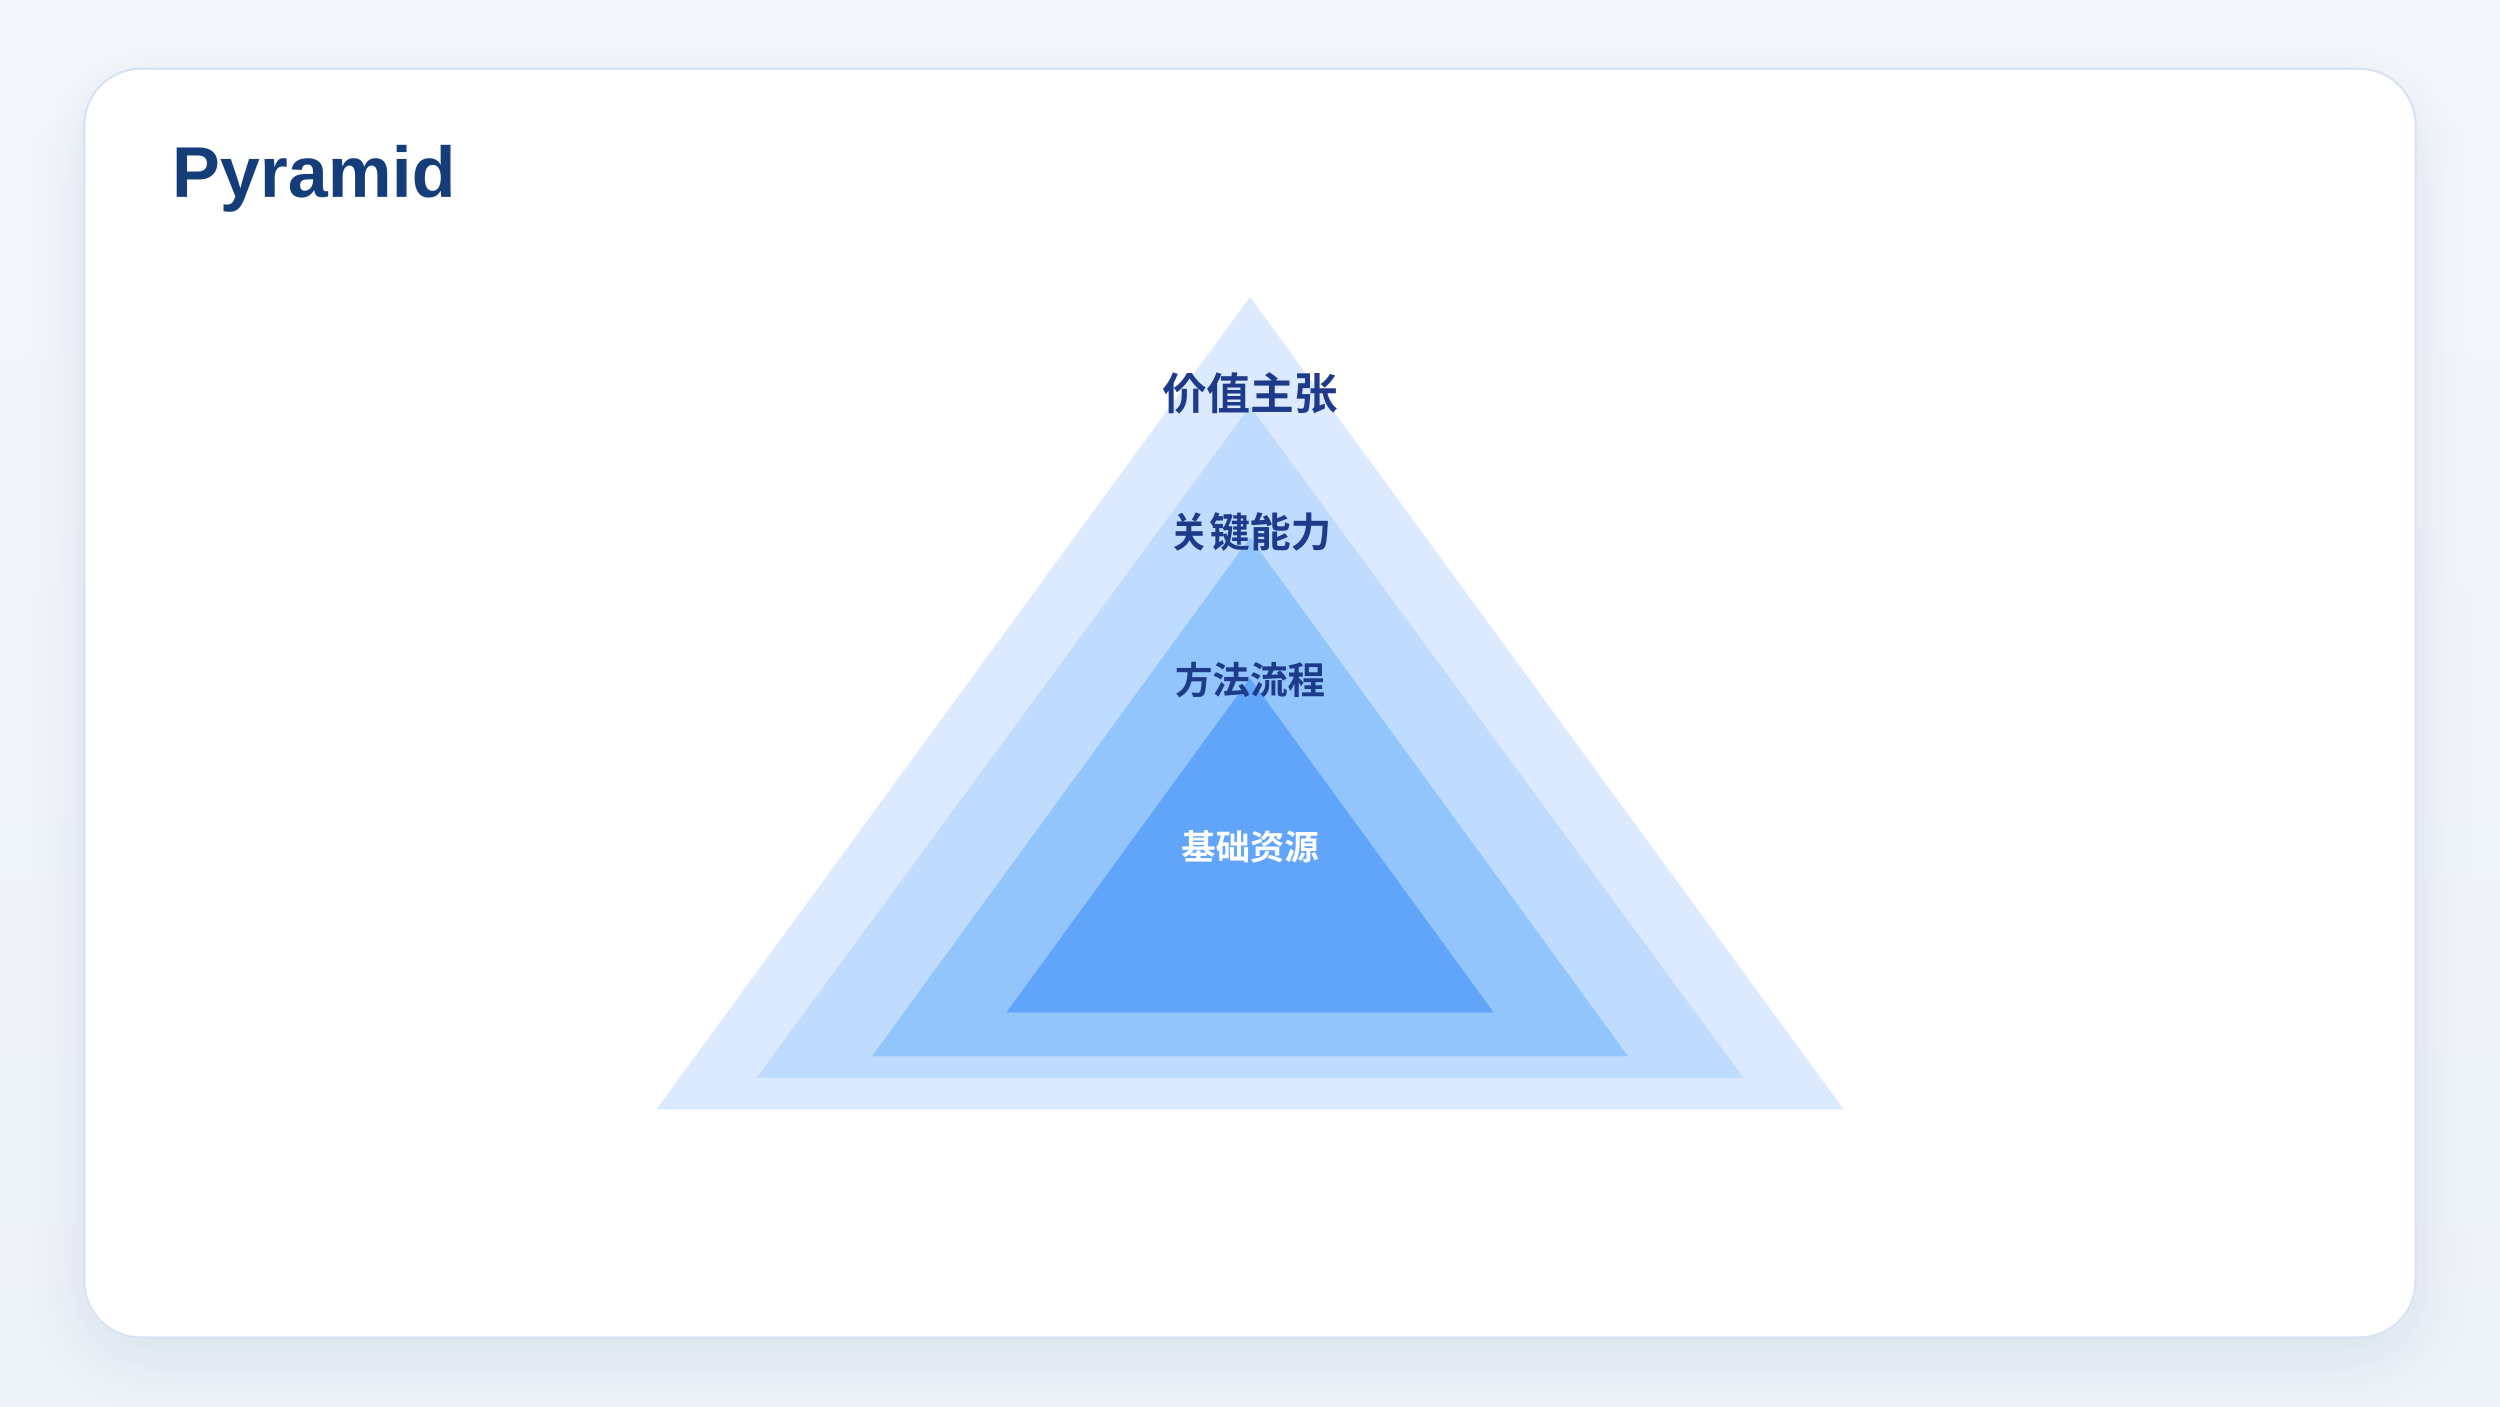
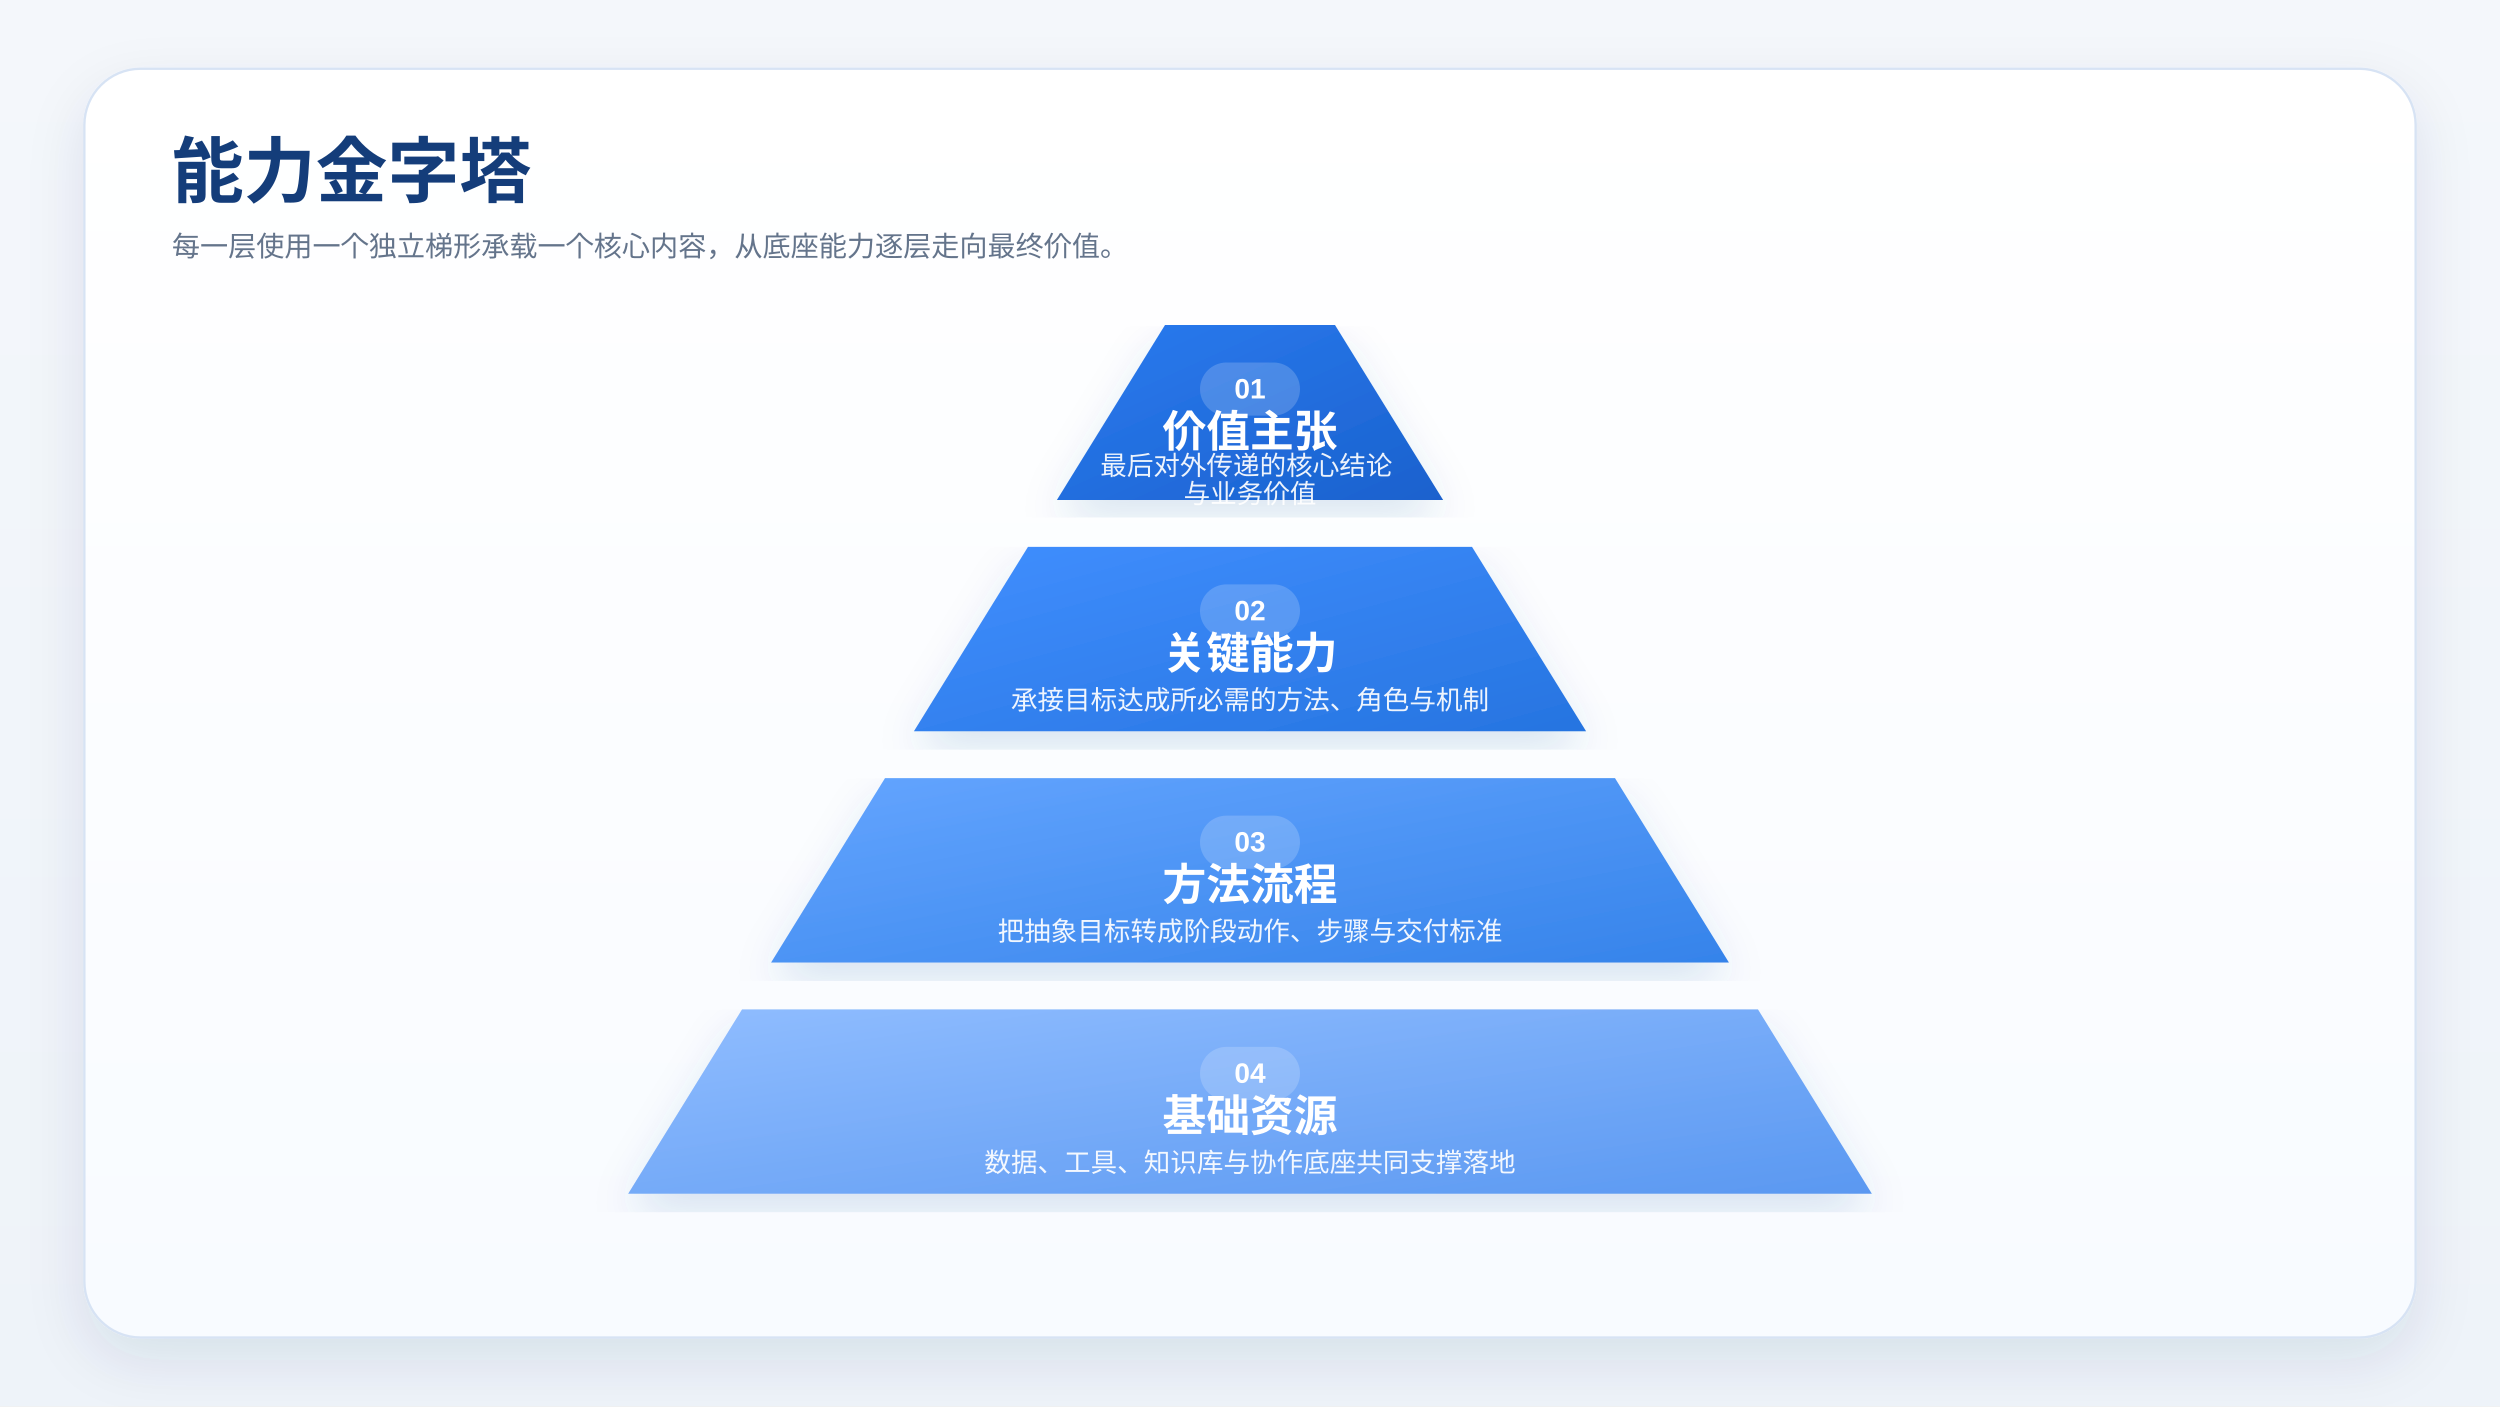
<svg xmlns="http://www.w3.org/2000/svg" width="1600" height="900" viewBox="0 0 1600 900">
  <defs>
    <linearGradient id="pageBg" x1="0" y1="0" x2="0" y2="1">
      <stop offset="0%" stop-color="#f4f7fb" />
      <stop offset="100%" stop-color="#eef3f9" />
    </linearGradient>
+     <linearGradient id="panelBg" x1="0" y1="0" x2="0" y2="1">
+       <stop offset="0%" stop-color="#ffffff" />
+       <stop offset="100%" stop-color="#f8fbff" />
+     </linearGradient>
    <filter id="panelShadow" x="-10%" y="-10%" width="120%" height="120%">
-       <feDropShadow dx="0" dy="12" stdDeviation="18" flood-color="#1e3a5f" flood-opacity="0.10" />
+       <feDropShadow dx="0" dy="14" stdDeviation="18" flood-color="#1e3a5f" flood-opacity="0.10" />
    </filter>
+     <filter id="layerShadow" x="-10%" y="-10%" width="120%" height="120%">
+       <feDropShadow dx="0" dy="12" stdDeviation="14" flood-color="#1d4f9b" flood-opacity="0.14" />
+     </filter>
+     <linearGradient id="layer1" x1="0" y1="0" x2="1" y2="1">
+       <stop offset="0%" stop-color="#2b7bf0" />
+       <stop offset="100%" stop-color="#1a61cd" />
+     </linearGradient>
+     <linearGradient id="layer2" x1="0" y1="0" x2="1" y2="1">
+       <stop offset="0%" stop-color="#418fff" />
+       <stop offset="100%" stop-color="#2674e0" />
+     </linearGradient>
+     <linearGradient id="layer3" x1="0" y1="0" x2="1" y2="1">
+       <stop offset="0%" stop-color="#64a5ff" />
+       <stop offset="100%" stop-color="#3583ea" />
+     </linearGradient>
+     <linearGradient id="layer4" x1="0" y1="0" x2="1" y2="1">
+       <stop offset="0%" stop-color="#90bdff" />
+       <stop offset="100%" stop-color="#5a98f1" />
+     </linearGradient>
+     <style>
+       .title { fill: #143d7a; font-size: 46px; font-family: Arial, sans-serif; font-weight: 700; }
+       .subtle { fill: #64748b; font-size: 18px; font-family: Arial, sans-serif; }
+       .badge { fill: #ffffff; font-size: 18px; font-family: Arial, sans-serif; font-weight: 700; }
+       .layerTitle { fill: #ffffff; font-size: 28px; font-family: Arial, sans-serif; font-weight: 700; }
+       .layerText { fill: rgba(255,255,255,0.92); font-size: 17px; font-family: Arial, sans-serif; }
+     </style>
  </defs>
  <rect width="1600" height="900" fill="url(#pageBg)" />
-   <rect x="54" y="44" width="1492" height="812" rx="36" fill="#ffffff" stroke="#d7e3f4" stroke-width="1.5" filter="url(#panelShadow)" />
-   <text x="110" y="126" fill="#143d7a" font-size="46" font-family="Arial, sans-serif" font-weight="700">Pyramid</text>
-   <polygon points="800,190 1180,710 420,710" fill="#dbeafe" />
-   <polygon points="800,260 1116,690 484,690" fill="#bfdbfe" />
-   <polygon points="800,344 1042,676 558,676" fill="#93c5fd" />
-   <polygon points="800,434 956,648 644,648" fill="#60a5fa" />
-   <text x="800" y="262" text-anchor="middle" fill="#1e3a8a" font-size="28" font-family="Arial, sans-serif" font-weight="700">价值主张</text>
-   <text x="800" y="350" text-anchor="middle" fill="#1e3a8a" font-size="26" font-family="Arial, sans-serif" font-weight="700">关键能力</text>
-   <text x="800" y="444" text-anchor="middle" fill="#1e3a8a" font-size="24" font-family="Arial, sans-serif" font-weight="700">方法流程</text>
-   <text x="800" y="550" text-anchor="middle" fill="#ffffff" font-size="22" font-family="Arial, sans-serif" font-weight="700">基础资源</text>
+   <rect x="54" y="44" width="1492" height="812" rx="36" fill="url(#panelBg)" stroke="#d7e3f4" stroke-width="1.5" filter="url(#panelShadow)" />
+   <text x="110" y="126" class="title">能力金字塔</text>
+   <text x="110" y="164" class="subtle">每一层使用一个独立梯形承载一个核心内容，从底座能力逐层走向最终价值。</text>
+   <polygon points="745.6,208 854.4,208 923.6,320 676.4,320" fill="url(#layer1)" filter="url(#layerShadow)" />
+   <rect x="768" y="232" width="64" height="34" rx="17" fill="rgba(255,255,255,0.18)" />
+   <text x="800" y="255" class="badge" text-anchor="middle">01</text>
+   <text x="800" y="286" class="layerTitle" text-anchor="middle">价值主张</text>
+   <text x="800" y="304" class="layerText" text-anchor="middle">
+     <tspan x="800" dy="0">最后对外传递的核心结论</tspan>
+     <tspan x="800" dy="18">与业务价值</tspan>
+   </text>
+   <polygon points="657.9,350 942.1,350 1015.1,468 584.9,468" fill="url(#layer2)" filter="url(#layerShadow)" />
+   <rect x="768" y="374" width="64" height="34" rx="17" fill="rgba(255,255,255,0.18)" />
+   <text x="800" y="397" class="badge" text-anchor="middle">02</text>
+   <text x="800" y="428" class="layerTitle" text-anchor="middle">关键能力</text>
+   <text x="800" y="454" class="layerText" text-anchor="middle">承接目标达成所必需的方法、角色与机制</text>
+   <polygon points="566.4,498 1033.6,498 1106.5,616 493.5,616" fill="url(#layer3)" filter="url(#layerShadow)" />
+   <rect x="768" y="522" width="64" height="34" rx="17" fill="rgba(255,255,255,0.18)" />
+   <text x="800" y="545" class="badge" text-anchor="middle">03</text>
+   <text x="800" y="576" class="layerTitle" text-anchor="middle">方法流程</text>
+   <text x="800" y="602" class="layerText" text-anchor="middle">把抽象目标转成阶段动作、步骤与交付标准</text>
+   <polygon points="474.9,646 1125.1,646 1198,764 402,764" fill="url(#layer4)" filter="url(#layerShadow)" />
+   <rect x="768" y="670" width="64" height="34" rx="17" fill="rgba(255,255,255,0.18)" />
+   <text x="800" y="693" class="badge" text-anchor="middle">04</text>
+   <text x="800" y="724" class="layerTitle" text-anchor="middle">基础资源</text>
+   <text x="800" y="750" class="layerText" text-anchor="middle">数据、工具、知识库与协作底座共同支撑落地</text>
</svg>
